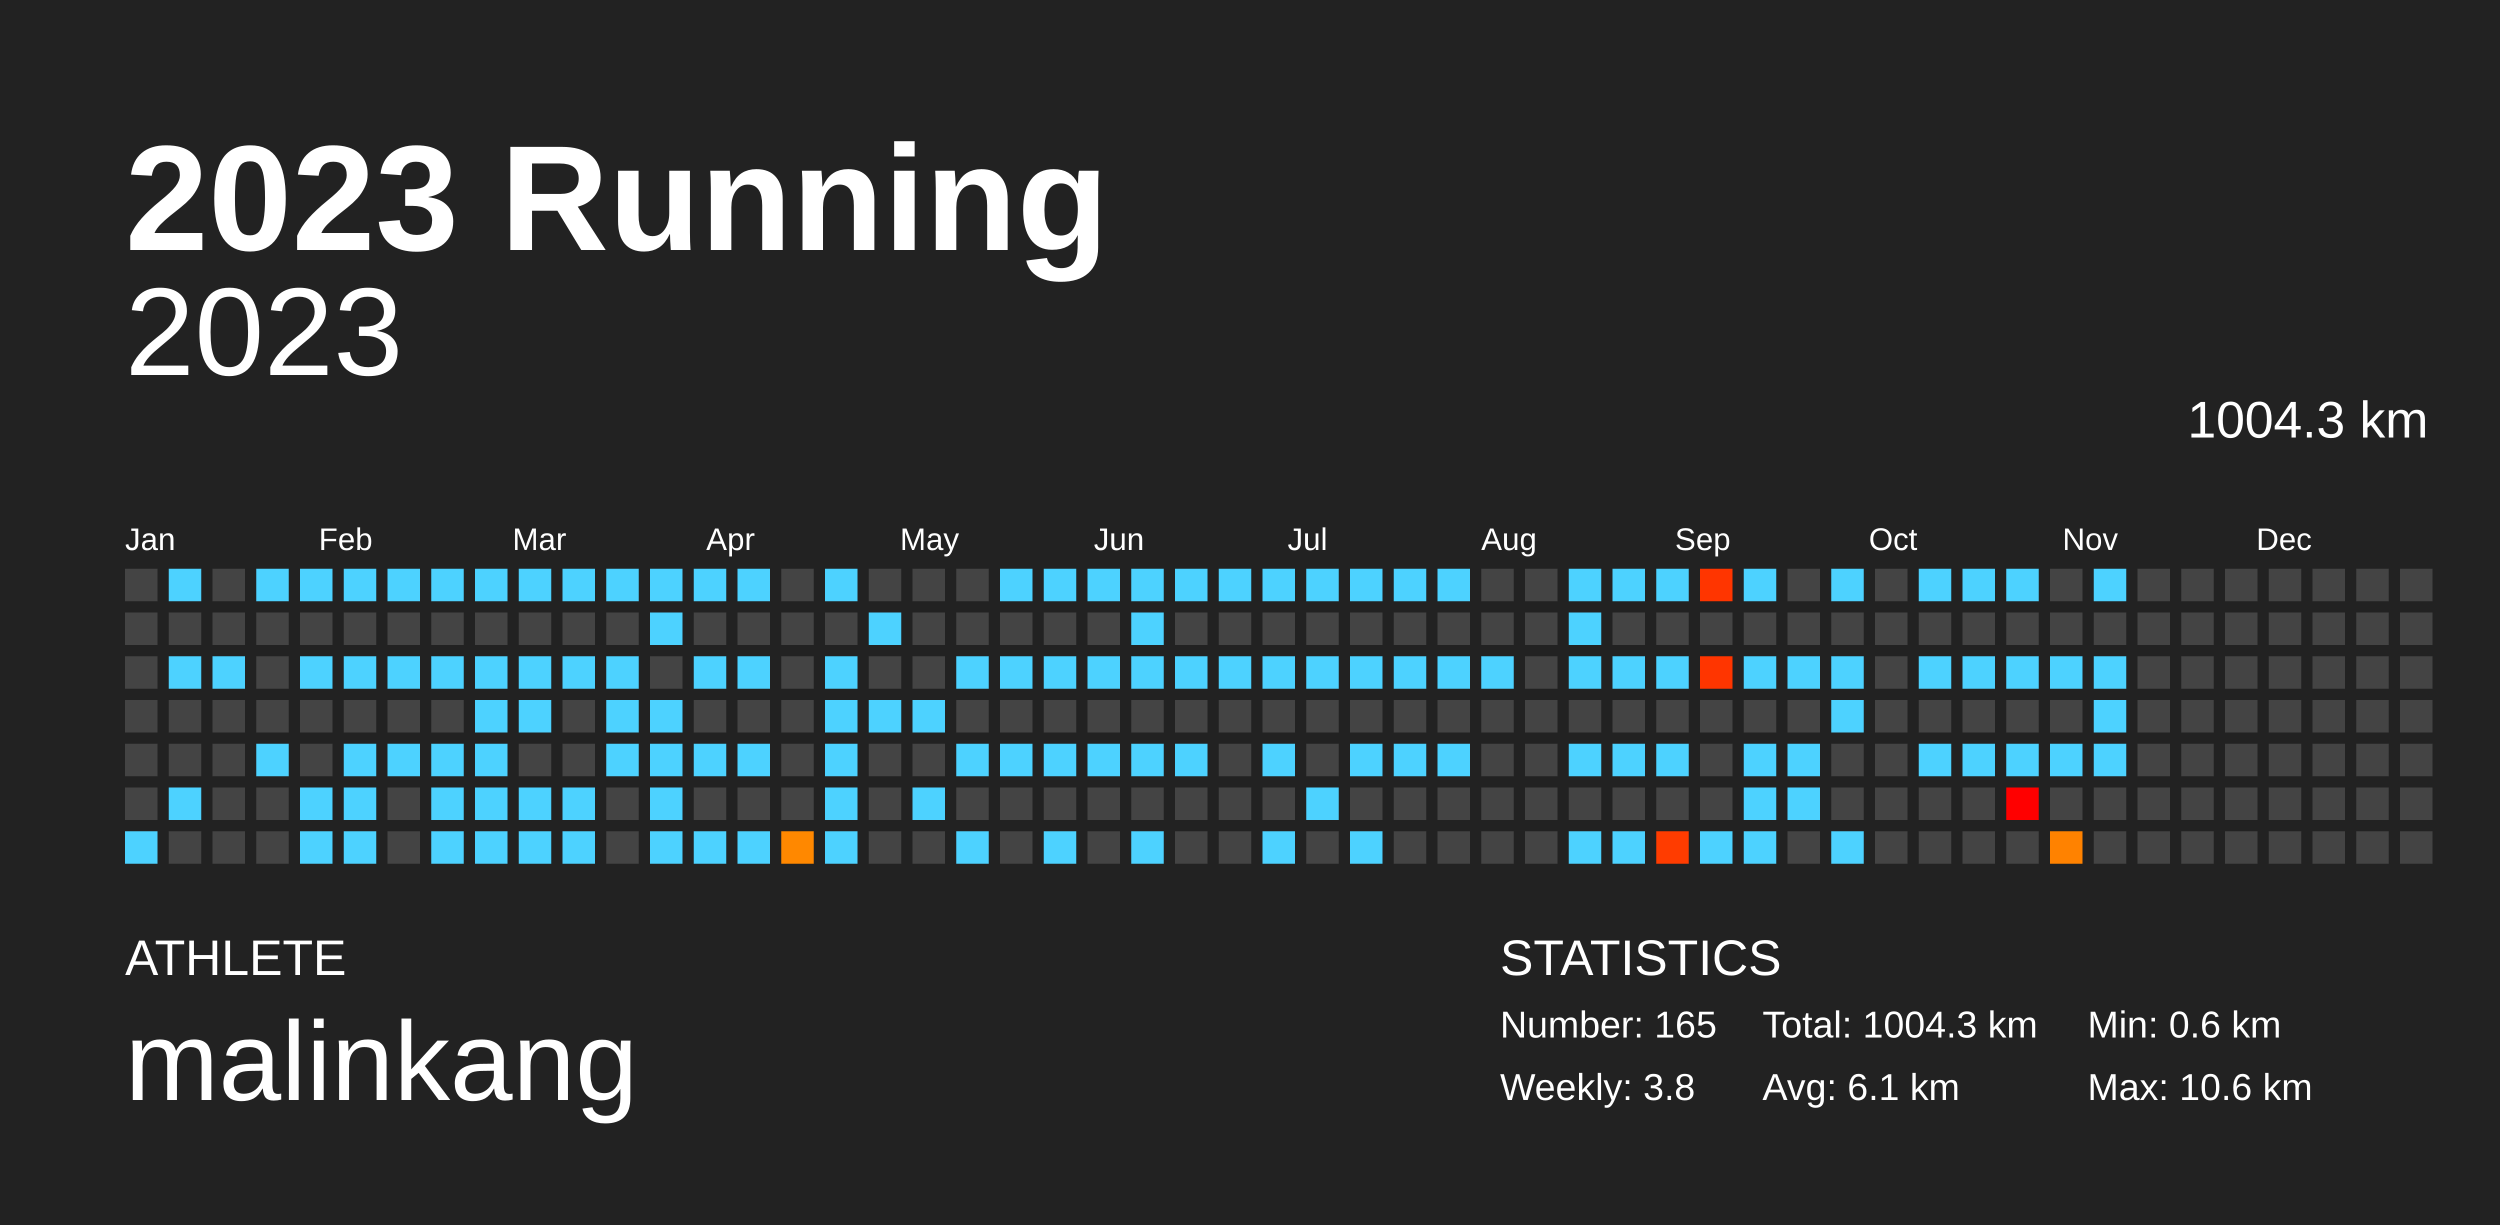
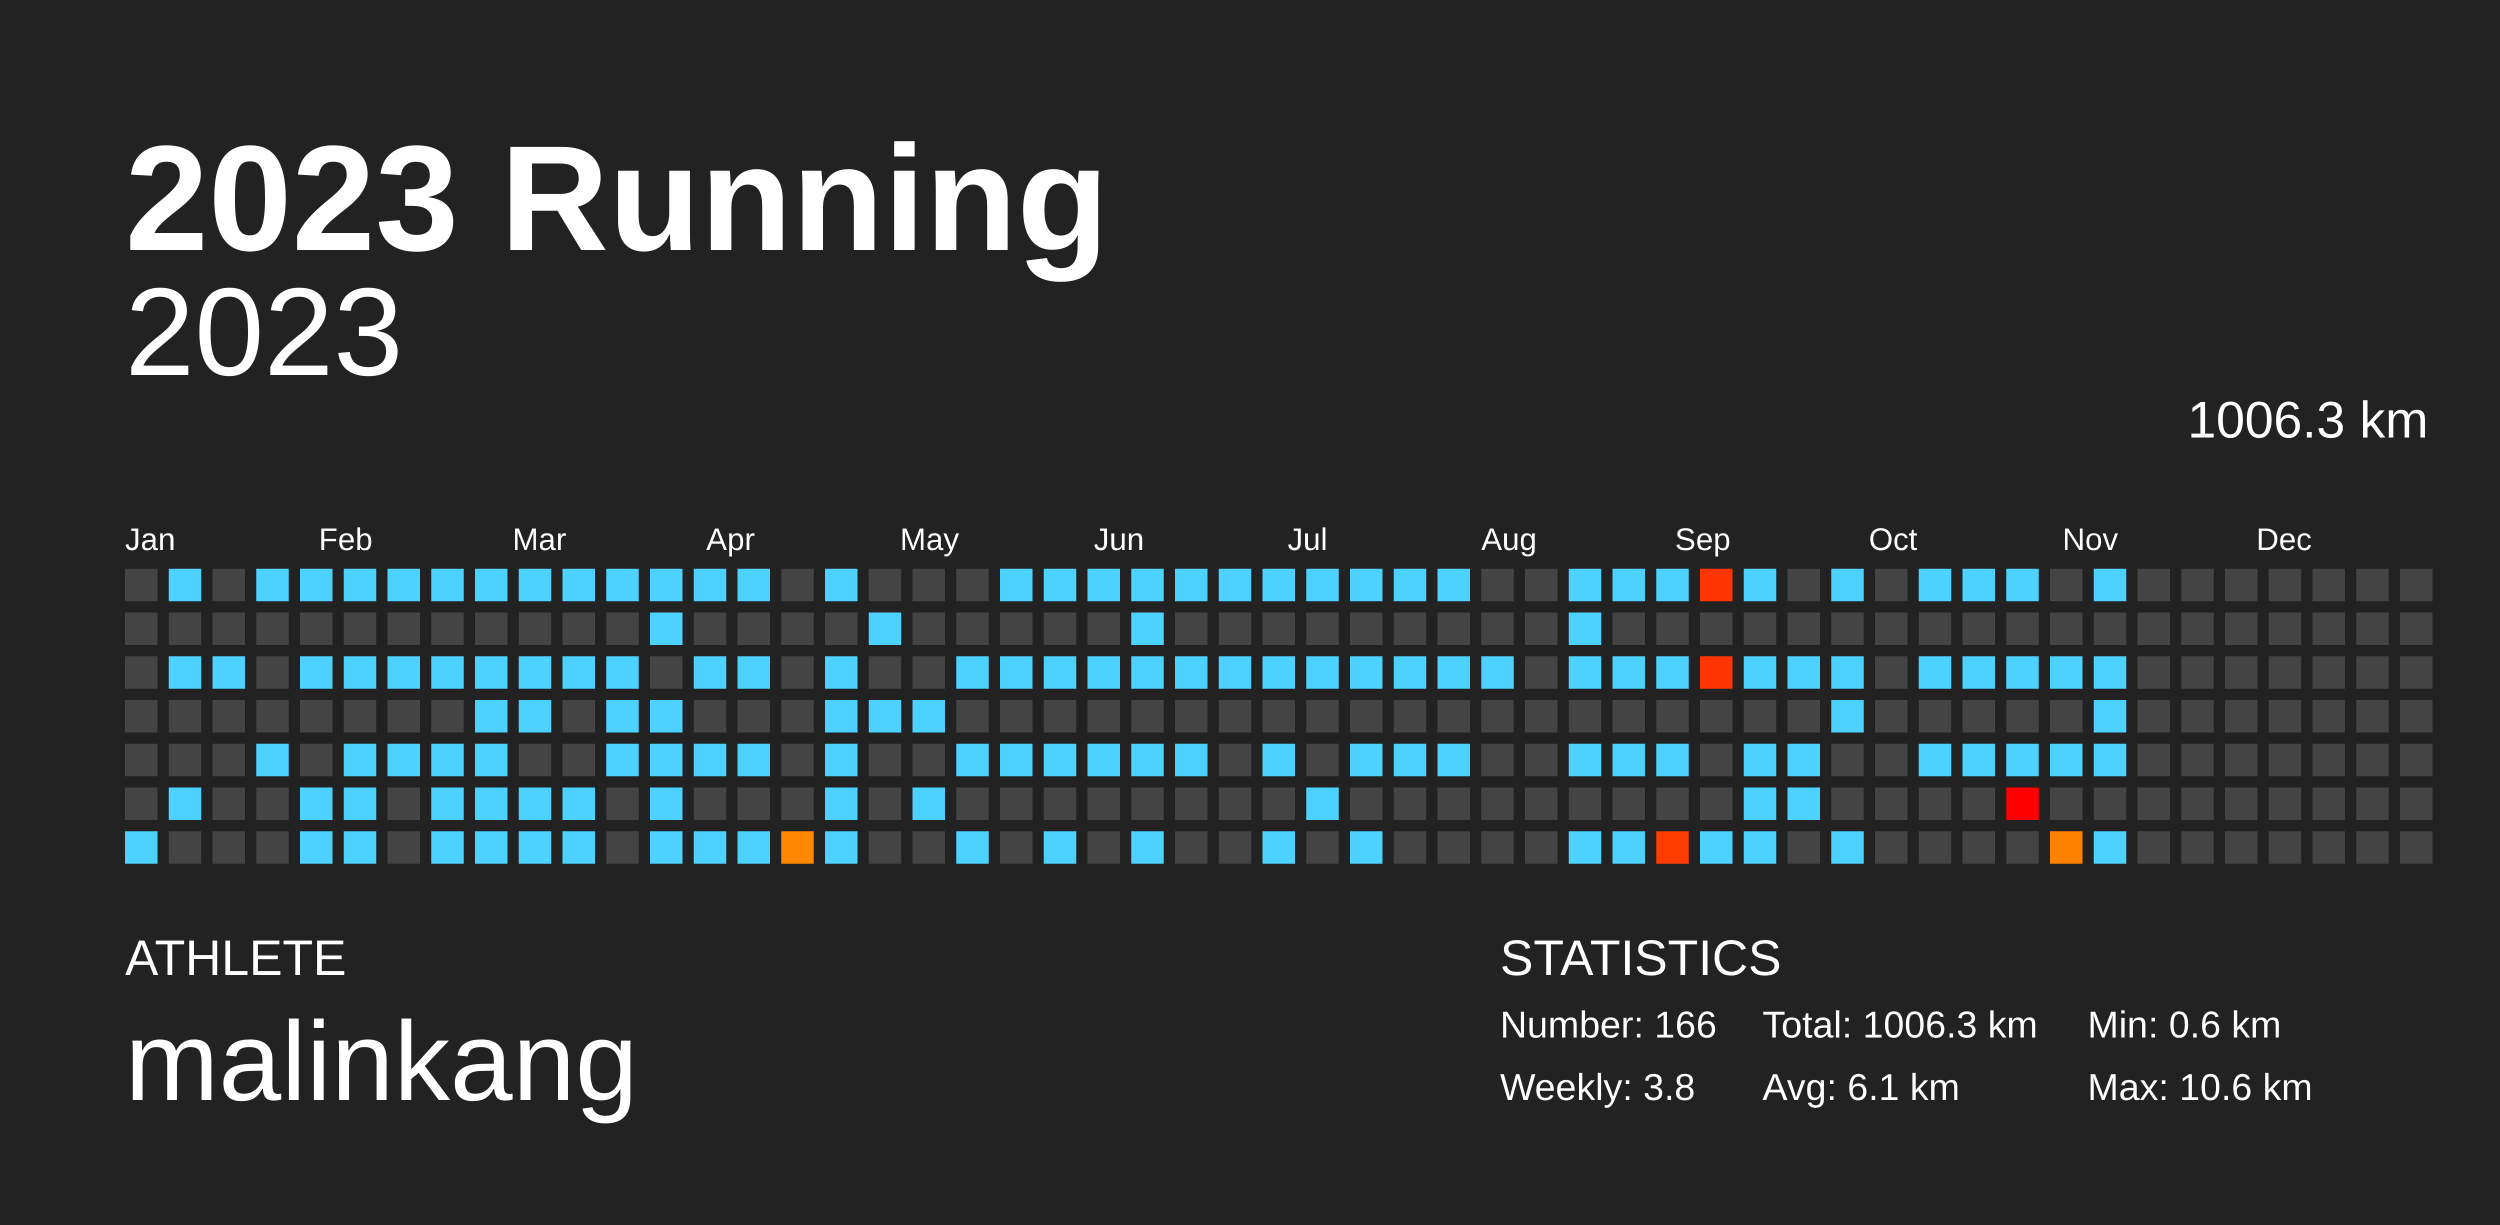
<svg xmlns="http://www.w3.org/2000/svg" baseProfile="full" height="98mm" version="1.1" viewBox="0,0,200,98" width="200mm">
  <defs />
  <rect fill="#222222" height="98" width="200" x="0" y="0" />
  <text fill="#FFFFFF" style="font-size:12px; font-family:Arial; font-weight:bold;" x="10" y="20">2023 Running</text>
  <text fill="#FFFFFF" style="font-size:4px; font-family:Arial" x="10" y="78">ATHLETE</text>
  <text fill="#FFFFFF" style="font-size:9px; font-family:Arial" x="10" y="88">malinkang</text>
  <text fill="#FFFFFF" style="font-size:4px; font-family:Arial" x="120" y="78">STATISTICS</text>
-   <text fill="#FFFFFF" style="font-size:3px; font-family:Arial" x="120" y="83">Number: 165</text>
+   <text fill="#FFFFFF" style="font-size:3px; font-family:Arial" x="120" y="83">Number: 166</text>
  <text fill="#FFFFFF" style="font-size:3px; font-family:Arial" x="120" y="88">Weekly: 3.8</text>
-   <text fill="#FFFFFF" style="font-size:3px; font-family:Arial" x="141" y="83">Total: 1004.3 km</text>
+   <text fill="#FFFFFF" style="font-size:3px; font-family:Arial" x="141" y="83">Total: 1006.3 km</text>
  <text fill="#FFFFFF" style="font-size:3px; font-family:Arial" x="141" y="88">Avg: 6.1 km</text>
  <text fill="#FFFFFF" style="font-size:3px; font-family:Arial" x="167" y="83">Min: 0.6 km</text>
  <text fill="#FFFFFF" style="font-size:3px; font-family:Arial" x="167" y="88">Max: 10.6 km</text>
  <text alignment-baseline="hanging" fill="#FFFFFF" style="font-size:10.0px; font-family:Arial;" x="10" y="30">2023</text>
-   <text alignment-baseline="hanging" fill="#FFFFFF" style="font-size:4.125px; font-family:Arial;" x="175" y="35">1004.3 km</text>
+   <text alignment-baseline="hanging" fill="#FFFFFF" style="font-size:4.125px; font-family:Arial;" x="175" y="35">1006.3 km</text>
  <text fill="#FFFFFF" style="font-size:2.5px; font-family:Arial" x="10.0" y="44">Jan</text>
  <text fill="#FFFFFF" style="font-size:2.5px; font-family:Arial" x="25.5" y="44">Feb</text>
  <text fill="#FFFFFF" style="font-size:2.5px; font-family:Arial" x="41.0" y="44">Mar</text>
  <text fill="#FFFFFF" style="font-size:2.5px; font-family:Arial" x="56.5" y="44">Apr</text>
  <text fill="#FFFFFF" style="font-size:2.5px; font-family:Arial" x="72.0" y="44">May</text>
  <text fill="#FFFFFF" style="font-size:2.5px; font-family:Arial" x="87.5" y="44">Jun</text>
  <text fill="#FFFFFF" style="font-size:2.5px; font-family:Arial" x="103.0" y="44">Jul</text>
  <text fill="#FFFFFF" style="font-size:2.5px; font-family:Arial" x="118.5" y="44">Aug</text>
  <text fill="#FFFFFF" style="font-size:2.5px; font-family:Arial" x="134.0" y="44">Sep</text>
  <text fill="#FFFFFF" style="font-size:2.5px; font-family:Arial" x="149.5" y="44">Oct</text>
  <text fill="#FFFFFF" style="font-size:2.5px; font-family:Arial" x="165.0" y="44">Nov</text>
  <text fill="#FFFFFF" style="font-size:2.5px; font-family:Arial" x="180.5" y="44">Dec</text>
  <rect fill="#444444" height="2.6" width="2.6" x="10.0" y="45.5" />
  <rect fill="#444444" height="2.6" width="2.6" x="10.0" y="49.0" />
  <rect fill="#444444" height="2.6" width="2.6" x="10.0" y="52.5" />
  <rect fill="#444444" height="2.6" width="2.6" x="10.0" y="56.0" />
  <rect fill="#444444" height="2.6" width="2.6" x="10.0" y="59.5" />
  <rect fill="#444444" height="2.6" width="2.6" x="10.0" y="63.0" />
  <rect fill="#4dd2ff" height="2.6" width="2.6" x="10.0" y="66.5" />
  <rect fill="#4dd2ff" height="2.6" width="2.6" x="13.5" y="45.5" />
  <rect fill="#444444" height="2.6" width="2.6" x="13.5" y="49.0" />
  <rect fill="#4dd2ff" height="2.6" width="2.6" x="13.5" y="52.5" />
  <rect fill="#444444" height="2.6" width="2.6" x="13.5" y="56.0" />
  <rect fill="#444444" height="2.6" width="2.6" x="13.5" y="59.5" />
  <rect fill="#4dd2ff" height="2.6" width="2.6" x="13.5" y="63.0" />
  <rect fill="#444444" height="2.6" width="2.6" x="13.5" y="66.5" />
  <rect fill="#444444" height="2.6" width="2.6" x="17.0" y="45.5" />
  <rect fill="#444444" height="2.6" width="2.6" x="17.0" y="49.0" />
  <rect fill="#4dd2ff" height="2.6" width="2.6" x="17.0" y="52.5" />
  <rect fill="#444444" height="2.6" width="2.6" x="17.0" y="56.0" />
  <rect fill="#444444" height="2.6" width="2.6" x="17.0" y="59.5" />
  <rect fill="#444444" height="2.6" width="2.6" x="17.0" y="63.0" />
  <rect fill="#444444" height="2.6" width="2.6" x="17.0" y="66.5" />
  <rect fill="#4dd2ff" height="2.6" width="2.6" x="20.5" y="45.5" />
  <rect fill="#444444" height="2.6" width="2.6" x="20.5" y="49.0" />
  <rect fill="#444444" height="2.6" width="2.6" x="20.5" y="52.5" />
  <rect fill="#444444" height="2.6" width="2.6" x="20.5" y="56.0" />
  <rect fill="#4dd2ff" height="2.6" width="2.6" x="20.5" y="59.5" />
  <rect fill="#444444" height="2.6" width="2.6" x="20.5" y="63.0" />
  <rect fill="#444444" height="2.6" width="2.6" x="20.5" y="66.5" />
  <rect fill="#4dd2ff" height="2.6" width="2.6" x="24.0" y="45.5" />
  <rect fill="#444444" height="2.6" width="2.6" x="24.0" y="49.0" />
  <rect fill="#4dd2ff" height="2.6" width="2.6" x="24.0" y="52.5" />
  <rect fill="#444444" height="2.6" width="2.6" x="24.0" y="56.0" />
  <rect fill="#444444" height="2.6" width="2.6" x="24.0" y="59.5" />
  <rect fill="#4dd2ff" height="2.6" width="2.6" x="24.0" y="63.0" />
  <rect fill="#4dd2ff" height="2.6" width="2.6" x="24.0" y="66.5" />
  <rect fill="#4dd2ff" height="2.6" width="2.6" x="27.5" y="45.5" />
  <rect fill="#444444" height="2.6" width="2.6" x="27.5" y="49.0" />
  <rect fill="#4dd2ff" height="2.6" width="2.6" x="27.5" y="52.5" />
  <rect fill="#444444" height="2.6" width="2.6" x="27.5" y="56.0" />
  <rect fill="#4dd2ff" height="2.6" width="2.6" x="27.5" y="59.5" />
  <rect fill="#4dd2ff" height="2.6" width="2.6" x="27.5" y="63.0" />
  <rect fill="#4dd2ff" height="2.6" width="2.6" x="27.5" y="66.5" />
  <rect fill="#4dd2ff" height="2.6" width="2.6" x="31.0" y="45.5" />
  <rect fill="#444444" height="2.6" width="2.6" x="31.0" y="49.0" />
  <rect fill="#4dd2ff" height="2.6" width="2.6" x="31.0" y="52.5" />
  <rect fill="#444444" height="2.6" width="2.6" x="31.0" y="56.0" />
  <rect fill="#4dd2ff" height="2.6" width="2.6" x="31.0" y="59.5" />
  <rect fill="#444444" height="2.6" width="2.6" x="31.0" y="63.0" />
  <rect fill="#444444" height="2.6" width="2.6" x="31.0" y="66.5" />
  <rect fill="#4dd2ff" height="2.6" width="2.6" x="34.5" y="45.5" />
  <rect fill="#444444" height="2.6" width="2.6" x="34.5" y="49.0" />
  <rect fill="#4dd2ff" height="2.6" width="2.6" x="34.5" y="52.5" />
  <rect fill="#444444" height="2.6" width="2.6" x="34.5" y="56.0" />
  <rect fill="#4dd2ff" height="2.6" width="2.6" x="34.5" y="59.5" />
  <rect fill="#4dd2ff" height="2.6" width="2.6" x="34.5" y="63.0" />
  <rect fill="#4dd2ff" height="2.6" width="2.6" x="34.5" y="66.5" />
  <rect fill="#4dd2ff" height="2.6" width="2.6" x="38.0" y="45.5" />
  <rect fill="#444444" height="2.6" width="2.6" x="38.0" y="49.0" />
  <rect fill="#4dd2ff" height="2.6" width="2.6" x="38.0" y="52.5" />
  <rect fill="#4dd2ff" height="2.6" width="2.6" x="38.0" y="56.0" />
  <rect fill="#4dd2ff" height="2.6" width="2.6" x="38.0" y="59.5" />
  <rect fill="#4dd2ff" height="2.6" width="2.6" x="38.0" y="63.0" />
  <rect fill="#4dd2ff" height="2.6" width="2.6" x="38.0" y="66.5" />
  <rect fill="#4dd2ff" height="2.6" width="2.6" x="41.5" y="45.5" />
  <rect fill="#444444" height="2.6" width="2.6" x="41.5" y="49.0" />
  <rect fill="#4dd2ff" height="2.6" width="2.6" x="41.5" y="52.5" />
  <rect fill="#4dd2ff" height="2.6" width="2.6" x="41.5" y="56.0" />
  <rect fill="#444444" height="2.6" width="2.6" x="41.5" y="59.5" />
  <rect fill="#4dd2ff" height="2.6" width="2.6" x="41.5" y="63.0" />
  <rect fill="#4dd2ff" height="2.6" width="2.6" x="41.5" y="66.5" />
  <rect fill="#4dd2ff" height="2.6" width="2.6" x="45.0" y="45.5" />
  <rect fill="#444444" height="2.6" width="2.6" x="45.0" y="49.0" />
  <rect fill="#4dd2ff" height="2.6" width="2.6" x="45.0" y="52.5" />
  <rect fill="#444444" height="2.6" width="2.6" x="45.0" y="56.0" />
  <rect fill="#444444" height="2.6" width="2.6" x="45.0" y="59.5" />
  <rect fill="#4dd2ff" height="2.6" width="2.6" x="45.0" y="63.0" />
  <rect fill="#4dd2ff" height="2.6" width="2.6" x="45.0" y="66.5" />
  <rect fill="#4dd2ff" height="2.6" width="2.6" x="48.5" y="45.5" />
  <rect fill="#444444" height="2.6" width="2.6" x="48.5" y="49.0" />
  <rect fill="#4dd2ff" height="2.6" width="2.6" x="48.5" y="52.5" />
  <rect fill="#4dd2ff" height="2.6" width="2.6" x="48.5" y="56.0" />
  <rect fill="#4dd2ff" height="2.6" width="2.6" x="48.5" y="59.5" />
  <rect fill="#444444" height="2.6" width="2.6" x="48.5" y="63.0" />
  <rect fill="#444444" height="2.6" width="2.6" x="48.5" y="66.5" />
  <rect fill="#4dd2ff" height="2.6" width="2.6" x="52.0" y="45.5" />
  <rect fill="#4dd2ff" height="2.6" width="2.6" x="52.0" y="49.0" />
  <rect fill="#444444" height="2.6" width="2.6" x="52.0" y="52.5" />
  <rect fill="#4dd2ff" height="2.6" width="2.6" x="52.0" y="56.0" />
  <rect fill="#4dd2ff" height="2.6" width="2.6" x="52.0" y="59.5" />
  <rect fill="#4dd2ff" height="2.6" width="2.6" x="52.0" y="63.0" />
  <rect fill="#4dd2ff" height="2.6" width="2.6" x="52.0" y="66.5" />
  <rect fill="#4dd2ff" height="2.6" width="2.6" x="55.5" y="45.5" />
  <rect fill="#444444" height="2.6" width="2.6" x="55.5" y="49.0" />
  <rect fill="#4dd2ff" height="2.6" width="2.6" x="55.5" y="52.5" />
  <rect fill="#444444" height="2.6" width="2.6" x="55.5" y="56.0" />
  <rect fill="#4dd2ff" height="2.6" width="2.6" x="55.5" y="59.5" />
  <rect fill="#444444" height="2.6" width="2.6" x="55.5" y="63.0" />
  <rect fill="#4dd2ff" height="2.6" width="2.6" x="55.5" y="66.5" />
  <rect fill="#4dd2ff" height="2.6" width="2.6" x="59.0" y="45.5" />
  <rect fill="#444444" height="2.6" width="2.6" x="59.0" y="49.0" />
  <rect fill="#4dd2ff" height="2.6" width="2.6" x="59.0" y="52.5" />
  <rect fill="#444444" height="2.6" width="2.6" x="59.0" y="56.0" />
  <rect fill="#4dd2ff" height="2.6" width="2.6" x="59.0" y="59.5" />
  <rect fill="#444444" height="2.6" width="2.6" x="59.0" y="63.0" />
  <rect fill="#4dd2ff" height="2.6" width="2.6" x="59.0" y="66.5" />
  <rect fill="#444444" height="2.6" width="2.6" x="62.5" y="45.5" />
  <rect fill="#444444" height="2.6" width="2.6" x="62.5" y="49.0" />
  <rect fill="#444444" height="2.6" width="2.6" x="62.5" y="52.5" />
  <rect fill="#444444" height="2.6" width="2.6" x="62.5" y="56.0" />
  <rect fill="#444444" height="2.6" width="2.6" x="62.5" y="59.5" />
  <rect fill="#444444" height="2.6" width="2.6" x="62.5" y="63.0" />
  <rect fill="#ff8800" height="2.6" width="2.6" x="62.5" y="66.5" />
  <rect fill="#4dd2ff" height="2.6" width="2.6" x="66.0" y="45.5" />
  <rect fill="#444444" height="2.6" width="2.6" x="66.0" y="49.0" />
  <rect fill="#4dd2ff" height="2.6" width="2.6" x="66.0" y="52.5" />
  <rect fill="#4dd2ff" height="2.6" width="2.6" x="66.0" y="56.0" />
  <rect fill="#4dd2ff" height="2.6" width="2.6" x="66.0" y="59.5" />
  <rect fill="#4dd2ff" height="2.6" width="2.6" x="66.0" y="63.0" />
  <rect fill="#4dd2ff" height="2.6" width="2.6" x="66.0" y="66.5" />
  <rect fill="#444444" height="2.6" width="2.6" x="69.5" y="45.5" />
  <rect fill="#4dd2ff" height="2.6" width="2.6" x="69.5" y="49.0" />
  <rect fill="#444444" height="2.6" width="2.6" x="69.5" y="52.5" />
  <rect fill="#4dd2ff" height="2.6" width="2.6" x="69.5" y="56.0" />
  <rect fill="#444444" height="2.6" width="2.6" x="69.5" y="59.5" />
  <rect fill="#444444" height="2.6" width="2.6" x="69.5" y="63.0" />
  <rect fill="#444444" height="2.6" width="2.6" x="69.5" y="66.5" />
  <rect fill="#444444" height="2.6" width="2.6" x="73.0" y="45.5" />
  <rect fill="#444444" height="2.6" width="2.6" x="73.0" y="49.0" />
  <rect fill="#444444" height="2.6" width="2.6" x="73.0" y="52.5" />
  <rect fill="#4dd2ff" height="2.6" width="2.6" x="73.0" y="56.0" />
  <rect fill="#444444" height="2.6" width="2.6" x="73.0" y="59.5" />
  <rect fill="#4dd2ff" height="2.6" width="2.6" x="73.0" y="63.0" />
  <rect fill="#444444" height="2.6" width="2.6" x="73.0" y="66.5" />
  <rect fill="#444444" height="2.6" width="2.6" x="76.5" y="45.5" />
  <rect fill="#444444" height="2.6" width="2.6" x="76.5" y="49.0" />
  <rect fill="#4dd2ff" height="2.6" width="2.6" x="76.5" y="52.5" />
  <rect fill="#444444" height="2.6" width="2.6" x="76.5" y="56.0" />
  <rect fill="#4dd2ff" height="2.6" width="2.6" x="76.5" y="59.5" />
  <rect fill="#444444" height="2.6" width="2.6" x="76.5" y="63.0" />
  <rect fill="#4dd2ff" height="2.6" width="2.6" x="76.5" y="66.5" />
  <rect fill="#4dd2ff" height="2.6" width="2.6" x="80.0" y="45.5" />
  <rect fill="#444444" height="2.6" width="2.6" x="80.0" y="49.0" />
  <rect fill="#4dd2ff" height="2.6" width="2.6" x="80.0" y="52.5" />
  <rect fill="#444444" height="2.6" width="2.6" x="80.0" y="56.0" />
  <rect fill="#4dd2ff" height="2.6" width="2.6" x="80.0" y="59.5" />
  <rect fill="#444444" height="2.6" width="2.6" x="80.0" y="63.0" />
  <rect fill="#444444" height="2.6" width="2.6" x="80.0" y="66.5" />
  <rect fill="#4dd2ff" height="2.6" width="2.6" x="83.5" y="45.5" />
  <rect fill="#444444" height="2.6" width="2.6" x="83.5" y="49.0" />
  <rect fill="#4dd2ff" height="2.6" width="2.6" x="83.5" y="52.5" />
  <rect fill="#444444" height="2.6" width="2.6" x="83.5" y="56.0" />
  <rect fill="#4dd2ff" height="2.6" width="2.6" x="83.5" y="59.5" />
  <rect fill="#444444" height="2.6" width="2.6" x="83.5" y="63.0" />
  <rect fill="#4dd2ff" height="2.6" width="2.6" x="83.5" y="66.5" />
  <rect fill="#4dd2ff" height="2.6" width="2.6" x="87.0" y="45.5" />
  <rect fill="#444444" height="2.6" width="2.6" x="87.0" y="49.0" />
  <rect fill="#4dd2ff" height="2.6" width="2.6" x="87.0" y="52.5" />
  <rect fill="#444444" height="2.6" width="2.6" x="87.0" y="56.0" />
  <rect fill="#4dd2ff" height="2.6" width="2.6" x="87.0" y="59.5" />
  <rect fill="#444444" height="2.6" width="2.6" x="87.0" y="63.0" />
  <rect fill="#444444" height="2.6" width="2.6" x="87.0" y="66.5" />
  <rect fill="#4dd2ff" height="2.6" width="2.6" x="90.5" y="45.5" />
  <rect fill="#4dd2ff" height="2.6" width="2.6" x="90.5" y="49.0" />
  <rect fill="#4dd2ff" height="2.6" width="2.6" x="90.5" y="52.5" />
  <rect fill="#444444" height="2.6" width="2.6" x="90.5" y="56.0" />
  <rect fill="#4dd2ff" height="2.6" width="2.6" x="90.5" y="59.5" />
  <rect fill="#444444" height="2.6" width="2.6" x="90.5" y="63.0" />
  <rect fill="#4dd2ff" height="2.6" width="2.6" x="90.5" y="66.5" />
  <rect fill="#4dd2ff" height="2.6" width="2.6" x="94.0" y="45.5" />
  <rect fill="#444444" height="2.6" width="2.6" x="94.0" y="49.0" />
  <rect fill="#4dd2ff" height="2.6" width="2.6" x="94.0" y="52.5" />
  <rect fill="#444444" height="2.6" width="2.6" x="94.0" y="56.0" />
  <rect fill="#4dd2ff" height="2.6" width="2.6" x="94.0" y="59.5" />
  <rect fill="#444444" height="2.6" width="2.6" x="94.0" y="63.0" />
  <rect fill="#444444" height="2.6" width="2.6" x="94.0" y="66.5" />
  <rect fill="#4dd2ff" height="2.6" width="2.6" x="97.5" y="45.5" />
  <rect fill="#444444" height="2.6" width="2.6" x="97.5" y="49.0" />
  <rect fill="#4dd2ff" height="2.6" width="2.6" x="97.5" y="52.5" />
  <rect fill="#444444" height="2.6" width="2.6" x="97.5" y="56.0" />
  <rect fill="#444444" height="2.6" width="2.6" x="97.5" y="59.5" />
  <rect fill="#444444" height="2.6" width="2.6" x="97.5" y="63.0" />
  <rect fill="#444444" height="2.6" width="2.6" x="97.5" y="66.5" />
  <rect fill="#4dd2ff" height="2.6" width="2.6" x="101.0" y="45.5" />
  <rect fill="#444444" height="2.6" width="2.6" x="101.0" y="49.0" />
  <rect fill="#4dd2ff" height="2.6" width="2.6" x="101.0" y="52.5" />
  <rect fill="#444444" height="2.6" width="2.6" x="101.0" y="56.0" />
  <rect fill="#4dd2ff" height="2.6" width="2.6" x="101.0" y="59.5" />
  <rect fill="#444444" height="2.6" width="2.6" x="101.0" y="63.0" />
  <rect fill="#4dd2ff" height="2.6" width="2.6" x="101.0" y="66.5" />
  <rect fill="#4dd2ff" height="2.6" width="2.6" x="104.5" y="45.5" />
  <rect fill="#444444" height="2.6" width="2.6" x="104.5" y="49.0" />
  <rect fill="#4dd2ff" height="2.6" width="2.6" x="104.5" y="52.5" />
  <rect fill="#444444" height="2.6" width="2.6" x="104.5" y="56.0" />
  <rect fill="#444444" height="2.6" width="2.6" x="104.5" y="59.5" />
  <rect fill="#4dd2ff" height="2.6" width="2.6" x="104.5" y="63.0" />
  <rect fill="#444444" height="2.6" width="2.6" x="104.5" y="66.5" />
  <rect fill="#4dd2ff" height="2.6" width="2.6" x="108.0" y="45.5" />
  <rect fill="#444444" height="2.6" width="2.6" x="108.0" y="49.0" />
  <rect fill="#4dd2ff" height="2.6" width="2.6" x="108.0" y="52.5" />
  <rect fill="#444444" height="2.6" width="2.6" x="108.0" y="56.0" />
  <rect fill="#4dd2ff" height="2.6" width="2.6" x="108.0" y="59.5" />
  <rect fill="#444444" height="2.6" width="2.6" x="108.0" y="63.0" />
  <rect fill="#4dd2ff" height="2.6" width="2.6" x="108.0" y="66.5" />
  <rect fill="#4dd2ff" height="2.6" width="2.6" x="111.5" y="45.5" />
  <rect fill="#444444" height="2.6" width="2.6" x="111.5" y="49.0" />
  <rect fill="#4dd2ff" height="2.6" width="2.6" x="111.5" y="52.5" />
  <rect fill="#444444" height="2.6" width="2.6" x="111.5" y="56.0" />
  <rect fill="#4dd2ff" height="2.6" width="2.6" x="111.5" y="59.5" />
  <rect fill="#444444" height="2.6" width="2.6" x="111.5" y="63.0" />
  <rect fill="#444444" height="2.6" width="2.6" x="111.5" y="66.5" />
  <rect fill="#4dd2ff" height="2.6" width="2.6" x="115.0" y="45.5" />
  <rect fill="#444444" height="2.6" width="2.6" x="115.0" y="49.0" />
  <rect fill="#4dd2ff" height="2.6" width="2.6" x="115.0" y="52.5" />
  <rect fill="#444444" height="2.6" width="2.6" x="115.0" y="56.0" />
  <rect fill="#4dd2ff" height="2.6" width="2.6" x="115.0" y="59.5" />
  <rect fill="#444444" height="2.6" width="2.6" x="115.0" y="63.0" />
  <rect fill="#444444" height="2.6" width="2.6" x="115.0" y="66.5" />
  <rect fill="#444444" height="2.6" width="2.6" x="118.5" y="45.5" />
  <rect fill="#444444" height="2.6" width="2.6" x="118.5" y="49.0" />
  <rect fill="#4dd2ff" height="2.6" width="2.6" x="118.5" y="52.5" />
  <rect fill="#444444" height="2.6" width="2.6" x="118.5" y="56.0" />
  <rect fill="#444444" height="2.6" width="2.6" x="118.5" y="59.5" />
  <rect fill="#444444" height="2.6" width="2.6" x="118.5" y="63.0" />
  <rect fill="#444444" height="2.6" width="2.6" x="118.5" y="66.5" />
  <rect fill="#444444" height="2.6" width="2.6" x="122.0" y="45.5" />
  <rect fill="#444444" height="2.6" width="2.6" x="122.0" y="49.0" />
  <rect fill="#444444" height="2.6" width="2.6" x="122.0" y="52.5" />
  <rect fill="#444444" height="2.6" width="2.6" x="122.0" y="56.0" />
  <rect fill="#444444" height="2.6" width="2.6" x="122.0" y="59.5" />
  <rect fill="#444444" height="2.6" width="2.6" x="122.0" y="63.0" />
  <rect fill="#444444" height="2.6" width="2.6" x="122.0" y="66.5" />
  <rect fill="#4dd2ff" height="2.6" width="2.6" x="125.5" y="45.5" />
  <rect fill="#4dd2ff" height="2.6" width="2.6" x="125.5" y="49.0" />
  <rect fill="#4dd2ff" height="2.6" width="2.6" x="125.5" y="52.5" />
  <rect fill="#444444" height="2.6" width="2.6" x="125.5" y="56.0" />
  <rect fill="#4dd2ff" height="2.6" width="2.6" x="125.5" y="59.5" />
  <rect fill="#444444" height="2.6" width="2.6" x="125.5" y="63.0" />
  <rect fill="#4dd2ff" height="2.6" width="2.6" x="125.5" y="66.5" />
  <rect fill="#4dd2ff" height="2.6" width="2.6" x="129.0" y="45.5" />
  <rect fill="#444444" height="2.6" width="2.6" x="129.0" y="49.0" />
  <rect fill="#4dd2ff" height="2.6" width="2.6" x="129.0" y="52.5" />
  <rect fill="#444444" height="2.6" width="2.6" x="129.0" y="56.0" />
  <rect fill="#4dd2ff" height="2.6" width="2.6" x="129.0" y="59.5" />
  <rect fill="#444444" height="2.6" width="2.6" x="129.0" y="63.0" />
  <rect fill="#4dd2ff" height="2.6" width="2.6" x="129.0" y="66.5" />
  <rect fill="#4dd2ff" height="2.6" width="2.6" x="132.5" y="45.5" />
  <rect fill="#444444" height="2.6" width="2.6" x="132.5" y="49.0" />
  <rect fill="#4dd2ff" height="2.6" width="2.6" x="132.5" y="52.5" />
  <rect fill="#444444" height="2.6" width="2.6" x="132.5" y="56.0" />
  <rect fill="#4dd2ff" height="2.6" width="2.6" x="132.5" y="59.5" />
  <rect fill="#444444" height="2.6" width="2.6" x="132.5" y="63.0" />
  <rect fill="#ff3c00" height="2.6" width="2.6" x="132.5" y="66.5" />
  <rect fill="#ff3500" height="2.6" width="2.6" x="136.0" y="45.5" />
  <rect fill="#444444" height="2.6" width="2.6" x="136.0" y="49.0" />
  <rect fill="#ff3500" height="2.6" width="2.6" x="136.0" y="52.5" />
  <rect fill="#444444" height="2.6" width="2.6" x="136.0" y="56.0" />
  <rect fill="#444444" height="2.6" width="2.6" x="136.0" y="59.5" />
  <rect fill="#444444" height="2.6" width="2.6" x="136.0" y="63.0" />
  <rect fill="#4dd2ff" height="2.6" width="2.6" x="136.0" y="66.5" />
  <rect fill="#4dd2ff" height="2.6" width="2.6" x="139.5" y="45.5" />
  <rect fill="#444444" height="2.6" width="2.6" x="139.5" y="49.0" />
  <rect fill="#4dd2ff" height="2.6" width="2.6" x="139.5" y="52.5" />
  <rect fill="#444444" height="2.6" width="2.6" x="139.5" y="56.0" />
  <rect fill="#4dd2ff" height="2.6" width="2.6" x="139.5" y="59.5" />
  <rect fill="#4dd2ff" height="2.6" width="2.6" x="139.5" y="63.0" />
  <rect fill="#4dd2ff" height="2.6" width="2.6" x="139.5" y="66.5" />
  <rect fill="#444444" height="2.6" width="2.6" x="143.0" y="45.5" />
  <rect fill="#444444" height="2.6" width="2.6" x="143.0" y="49.0" />
  <rect fill="#4dd2ff" height="2.6" width="2.6" x="143.0" y="52.5" />
  <rect fill="#444444" height="2.6" width="2.6" x="143.0" y="56.0" />
  <rect fill="#4dd2ff" height="2.6" width="2.6" x="143.0" y="59.5" />
  <rect fill="#4dd2ff" height="2.6" width="2.6" x="143.0" y="63.0" />
  <rect fill="#444444" height="2.6" width="2.6" x="143.0" y="66.5" />
  <rect fill="#4dd2ff" height="2.6" width="2.6" x="146.5" y="45.5" />
  <rect fill="#444444" height="2.6" width="2.6" x="146.5" y="49.0" />
  <rect fill="#4dd2ff" height="2.6" width="2.6" x="146.5" y="52.5" />
  <rect fill="#4dd2ff" height="2.6" width="2.6" x="146.5" y="56.0" />
  <rect fill="#444444" height="2.6" width="2.6" x="146.5" y="59.5" />
  <rect fill="#444444" height="2.6" width="2.6" x="146.5" y="63.0" />
  <rect fill="#4dd2ff" height="2.6" width="2.6" x="146.5" y="66.5" />
  <rect fill="#444444" height="2.6" width="2.6" x="150.0" y="45.5" />
  <rect fill="#444444" height="2.6" width="2.6" x="150.0" y="49.0" />
  <rect fill="#444444" height="2.6" width="2.6" x="150.0" y="52.5" />
  <rect fill="#444444" height="2.6" width="2.6" x="150.0" y="56.0" />
  <rect fill="#444444" height="2.6" width="2.6" x="150.0" y="59.5" />
  <rect fill="#444444" height="2.6" width="2.6" x="150.0" y="63.0" />
  <rect fill="#444444" height="2.6" width="2.6" x="150.0" y="66.5" />
  <rect fill="#4dd2ff" height="2.6" width="2.6" x="153.5" y="45.5" />
  <rect fill="#444444" height="2.6" width="2.6" x="153.5" y="49.0" />
  <rect fill="#4dd2ff" height="2.6" width="2.6" x="153.5" y="52.5" />
  <rect fill="#444444" height="2.6" width="2.6" x="153.5" y="56.0" />
  <rect fill="#4dd2ff" height="2.6" width="2.6" x="153.5" y="59.5" />
  <rect fill="#444444" height="2.6" width="2.6" x="153.5" y="63.0" />
  <rect fill="#444444" height="2.6" width="2.6" x="153.5" y="66.5" />
  <rect fill="#4dd2ff" height="2.6" width="2.6" x="157.0" y="45.5" />
  <rect fill="#444444" height="2.6" width="2.6" x="157.0" y="49.0" />
  <rect fill="#4dd2ff" height="2.6" width="2.6" x="157.0" y="52.5" />
  <rect fill="#444444" height="2.6" width="2.6" x="157.0" y="56.0" />
  <rect fill="#4dd2ff" height="2.6" width="2.6" x="157.0" y="59.5" />
  <rect fill="#444444" height="2.6" width="2.6" x="157.0" y="63.0" />
  <rect fill="#444444" height="2.6" width="2.6" x="157.0" y="66.5" />
  <rect fill="#4dd2ff" height="2.6" width="2.6" x="160.5" y="45.5" />
  <rect fill="#444444" height="2.6" width="2.6" x="160.5" y="49.0" />
  <rect fill="#4dd2ff" height="2.6" width="2.6" x="160.5" y="52.5" />
  <rect fill="#444444" height="2.6" width="2.6" x="160.5" y="56.0" />
  <rect fill="#4dd2ff" height="2.6" width="2.6" x="160.5" y="59.5" />
  <rect fill="red" height="2.6" width="2.6" x="160.5" y="63.0" />
  <rect fill="#444444" height="2.6" width="2.6" x="160.5" y="66.5" />
  <rect fill="#444444" height="2.6" width="2.6" x="164.0" y="45.5" />
  <rect fill="#444444" height="2.6" width="2.6" x="164.0" y="49.0" />
  <rect fill="#4dd2ff" height="2.6" width="2.6" x="164.0" y="52.5" />
  <rect fill="#444444" height="2.6" width="2.6" x="164.0" y="56.0" />
  <rect fill="#4dd2ff" height="2.6" width="2.6" x="164.0" y="59.5" />
  <rect fill="#444444" height="2.6" width="2.6" x="164.0" y="63.0" />
  <rect fill="#ff8200" height="2.6" width="2.6" x="164.0" y="66.5" />
  <rect fill="#4dd2ff" height="2.6" width="2.6" x="167.5" y="45.5" />
  <rect fill="#444444" height="2.6" width="2.6" x="167.5" y="49.0" />
  <rect fill="#4dd2ff" height="2.6" width="2.6" x="167.5" y="52.5" />
  <rect fill="#4dd2ff" height="2.6" width="2.6" x="167.5" y="56.0" />
  <rect fill="#4dd2ff" height="2.6" width="2.6" x="167.5" y="59.5" />
  <rect fill="#444444" height="2.6" width="2.6" x="167.5" y="63.0" />
-   <rect fill="#444444" height="2.6" width="2.6" x="167.5" y="66.5" />
+   <rect fill="#4dd2ff" height="2.6" width="2.6" x="167.5" y="66.5" />
  <rect fill="#444444" height="2.6" width="2.6" x="171.0" y="45.5" />
  <rect fill="#444444" height="2.6" width="2.6" x="171.0" y="49.0" />
  <rect fill="#444444" height="2.6" width="2.6" x="171.0" y="52.5" />
  <rect fill="#444444" height="2.6" width="2.6" x="171.0" y="56.0" />
  <rect fill="#444444" height="2.6" width="2.6" x="171.0" y="59.5" />
  <rect fill="#444444" height="2.6" width="2.6" x="171.0" y="63.0" />
  <rect fill="#444444" height="2.6" width="2.6" x="171.0" y="66.5" />
  <rect fill="#444444" height="2.6" width="2.6" x="174.5" y="45.5" />
  <rect fill="#444444" height="2.6" width="2.6" x="174.5" y="49.0" />
  <rect fill="#444444" height="2.6" width="2.6" x="174.5" y="52.5" />
  <rect fill="#444444" height="2.6" width="2.6" x="174.5" y="56.0" />
  <rect fill="#444444" height="2.6" width="2.6" x="174.5" y="59.5" />
  <rect fill="#444444" height="2.6" width="2.6" x="174.5" y="63.0" />
  <rect fill="#444444" height="2.6" width="2.6" x="174.5" y="66.5" />
  <rect fill="#444444" height="2.6" width="2.6" x="178.0" y="45.5" />
  <rect fill="#444444" height="2.6" width="2.6" x="178.0" y="49.0" />
  <rect fill="#444444" height="2.6" width="2.6" x="178.0" y="52.5" />
  <rect fill="#444444" height="2.6" width="2.6" x="178.0" y="56.0" />
  <rect fill="#444444" height="2.6" width="2.6" x="178.0" y="59.5" />
  <rect fill="#444444" height="2.6" width="2.6" x="178.0" y="63.0" />
  <rect fill="#444444" height="2.6" width="2.6" x="178.0" y="66.5" />
  <rect fill="#444444" height="2.6" width="2.6" x="181.5" y="45.5" />
  <rect fill="#444444" height="2.6" width="2.6" x="181.5" y="49.0" />
  <rect fill="#444444" height="2.6" width="2.6" x="181.5" y="52.5" />
  <rect fill="#444444" height="2.6" width="2.6" x="181.5" y="56.0" />
  <rect fill="#444444" height="2.6" width="2.6" x="181.5" y="59.5" />
  <rect fill="#444444" height="2.6" width="2.6" x="181.5" y="63.0" />
  <rect fill="#444444" height="2.6" width="2.6" x="181.5" y="66.5" />
  <rect fill="#444444" height="2.6" width="2.6" x="185.0" y="45.5" />
  <rect fill="#444444" height="2.6" width="2.6" x="185.0" y="49.0" />
  <rect fill="#444444" height="2.6" width="2.6" x="185.0" y="52.5" />
  <rect fill="#444444" height="2.6" width="2.6" x="185.0" y="56.0" />
  <rect fill="#444444" height="2.6" width="2.6" x="185.0" y="59.5" />
  <rect fill="#444444" height="2.6" width="2.6" x="185.0" y="63.0" />
  <rect fill="#444444" height="2.6" width="2.6" x="185.0" y="66.5" />
  <rect fill="#444444" height="2.6" width="2.6" x="188.5" y="45.5" />
  <rect fill="#444444" height="2.6" width="2.6" x="188.5" y="49.0" />
  <rect fill="#444444" height="2.6" width="2.6" x="188.5" y="52.5" />
  <rect fill="#444444" height="2.6" width="2.6" x="188.5" y="56.0" />
  <rect fill="#444444" height="2.6" width="2.6" x="188.5" y="59.5" />
  <rect fill="#444444" height="2.6" width="2.6" x="188.5" y="63.0" />
  <rect fill="#444444" height="2.6" width="2.6" x="188.5" y="66.5" />
  <rect fill="#444444" height="2.6" width="2.6" x="192.0" y="45.5" />
  <rect fill="#444444" height="2.6" width="2.6" x="192.0" y="49.0" />
  <rect fill="#444444" height="2.6" width="2.6" x="192.0" y="52.5" />
  <rect fill="#444444" height="2.6" width="2.6" x="192.0" y="56.0" />
  <rect fill="#444444" height="2.6" width="2.6" x="192.0" y="59.5" />
  <rect fill="#444444" height="2.6" width="2.6" x="192.0" y="63.0" />
  <rect fill="#444444" height="2.6" width="2.6" x="192.0" y="66.5" />
</svg>
